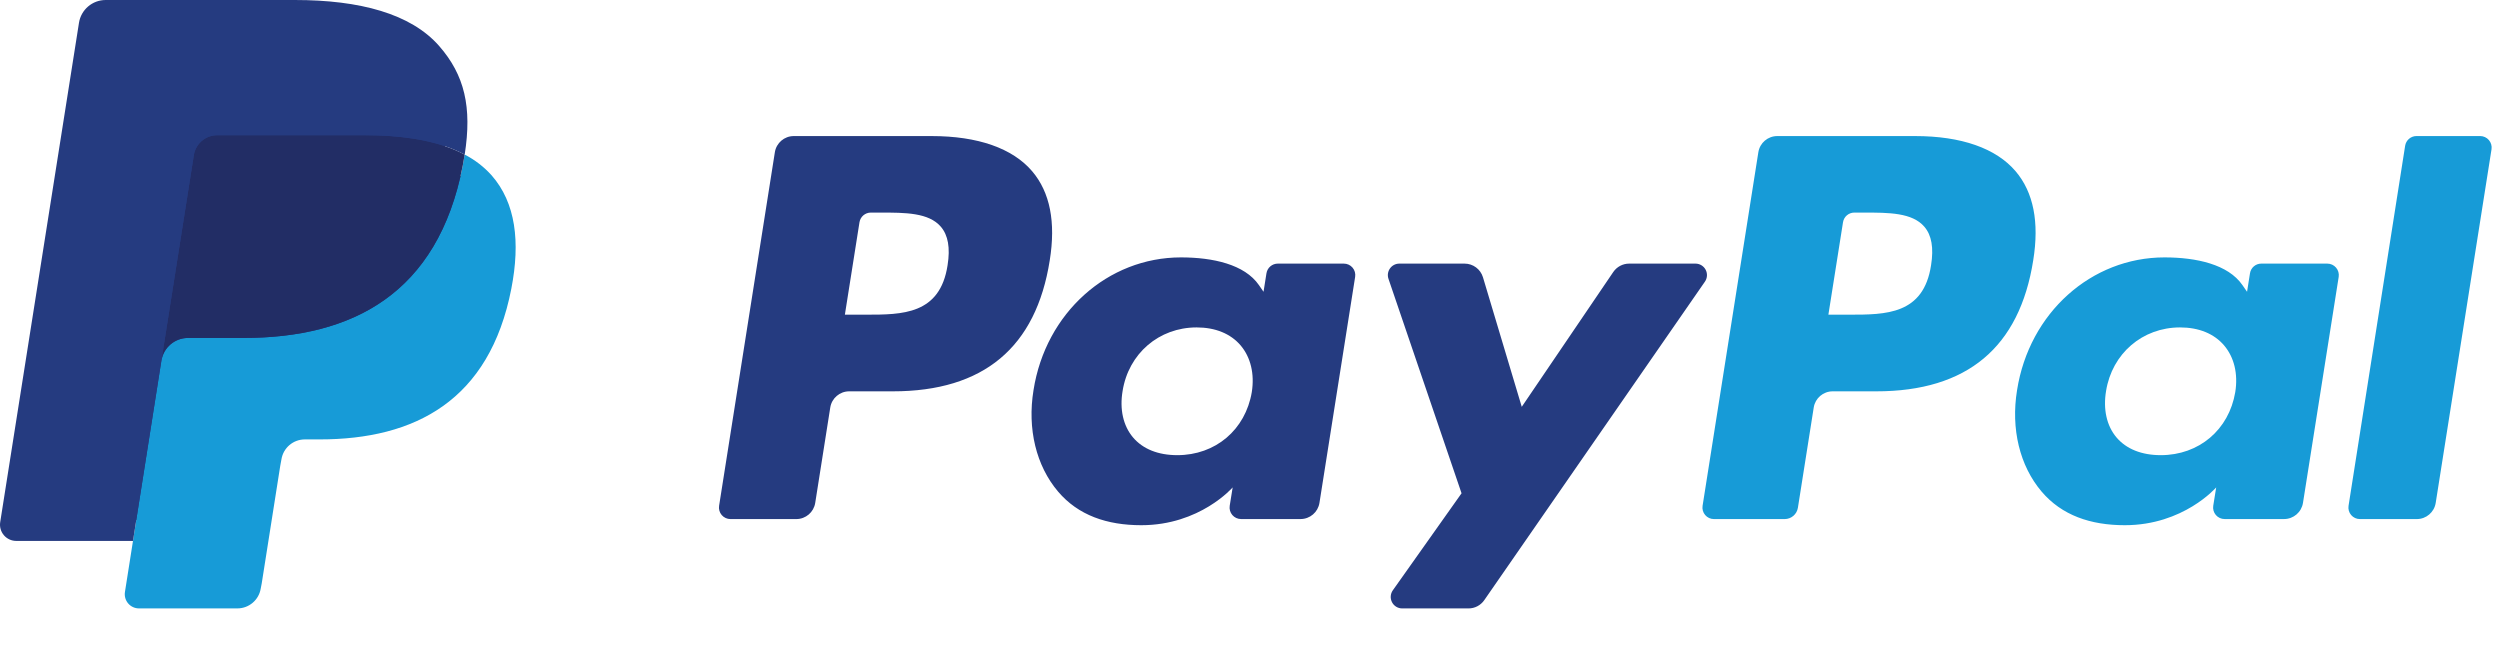
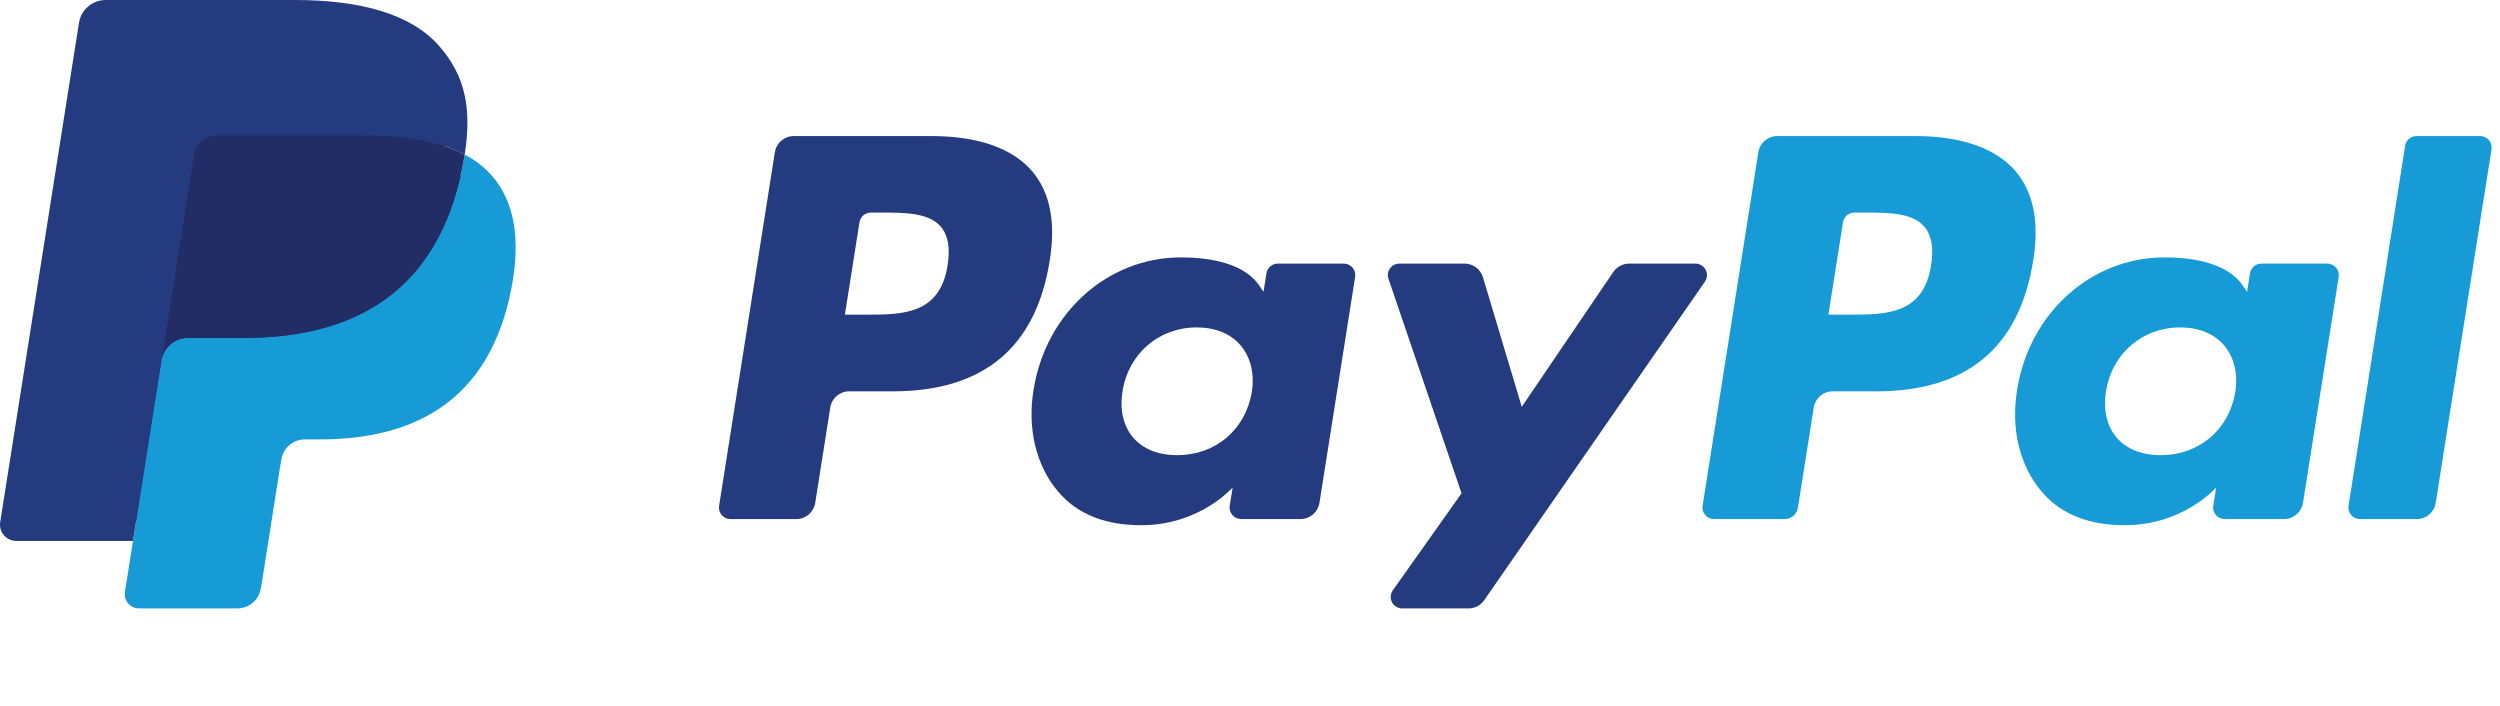
- <svg xmlns="http://www.w3.org/2000/svg" width="124" height="33">
+ <svg xmlns="http://www.w3.org/2000/svg" width="124" height="35">
  <path fill="#253B80" d="M46.211 6.749h-6.839a.95.95 0 0 0-.939.802l-2.766 17.537a.57.57 0 0 0 .564.658h3.265a.95.95 0 0 0 .939-.803l.746-4.73a.95.95 0 0 1 .938-.803h2.165c4.505 0 7.105-2.18 7.784-6.5.306-1.89.013-3.375-.872-4.415-.972-1.142-2.696-1.746-4.985-1.746zM47 13.154c-.374 2.454-2.249 2.454-4.062 2.454h-1.032l.724-4.583a.57.57 0 0 1 .563-.481h.473c1.235 0 2.4 0 3.002.704.359.42.469 1.044.332 1.906zM66.654 13.075h-3.275a.57.57 0 0 0-.563.481l-.145.916-.229-.332c-.709-1.029-2.29-1.373-3.868-1.373-3.619 0-6.71 2.741-7.312 6.586-.313 1.918.132 3.752 1.22 5.031.998 1.176 2.426 1.666 4.125 1.666 2.916 0 4.533-1.875 4.533-1.875l-.146.91a.57.57 0 0 0 .562.66h2.95a.95.95 0 0 0 .939-.803l1.77-11.209a.568.568 0 0 0-.561-.658zm-4.565 6.374c-.316 1.871-1.801 3.127-3.695 3.127-.951 0-1.711-.305-2.199-.883-.484-.574-.668-1.391-.514-2.301.295-1.855 1.805-3.152 3.67-3.152.93 0 1.686.309 2.184.892.499.589.697 1.411.554 2.317zM84.096 13.075h-3.291a.954.954 0 0 0-.787.417l-4.539 6.686-1.924-6.425a.953.953 0 0 0-.912-.678h-3.234a.57.57 0 0 0-.541.754l3.625 10.638-3.408 4.811a.57.57 0 0 0 .465.9h3.287a.949.949 0 0 0 .781-.408l10.946-15.8a.57.57 0 0 0-.468-.895z" />
  <path fill="#179BD7" d="M94.992 6.749h-6.84a.95.95 0 0 0-.938.802l-2.766 17.537a.569.569 0 0 0 .562.658h3.51a.665.665 0 0 0 .656-.562l.785-4.971a.95.95 0 0 1 .938-.803h2.164c4.506 0 7.105-2.18 7.785-6.5.307-1.89.012-3.375-.873-4.415-.971-1.142-2.694-1.746-4.983-1.746zm.789 6.405c-.373 2.454-2.248 2.454-4.062 2.454h-1.031l.725-4.583a.568.568 0 0 1 .562-.481h.473c1.234 0 2.4 0 3.002.704.359.42.468 1.044.331 1.906zM115.434 13.075h-3.273a.567.567 0 0 0-.562.481l-.145.916-.23-.332c-.709-1.029-2.289-1.373-3.867-1.373-3.619 0-6.709 2.741-7.311 6.586-.312 1.918.131 3.752 1.219 5.031 1 1.176 2.426 1.666 4.125 1.666 2.916 0 4.533-1.875 4.533-1.875l-.146.91a.57.57 0 0 0 .564.66h2.949a.95.95 0 0 0 .938-.803l1.771-11.209a.571.571 0 0 0-.565-.658zm-4.565 6.374c-.314 1.871-1.801 3.127-3.695 3.127-.949 0-1.711-.305-2.199-.883-.484-.574-.666-1.391-.514-2.301.297-1.855 1.805-3.152 3.67-3.152.93 0 1.686.309 2.184.892.501.589.699 1.411.554 2.317zM119.295 7.23l-2.807 17.858a.569.569 0 0 0 .562.658h2.822c.469 0 .867-.34.939-.803l2.768-17.536a.57.57 0 0 0-.562-.659h-3.16a.571.571 0 0 0-.562.482z" />
  <path fill="#253B80" d="M7.266 29.154l.523-3.322-1.165-.027H1.061L4.927 1.292a.316.316 0 0 1 .314-.268h9.38c3.114 0 5.263.648 6.385 1.927.526.6.861 1.227 1.023 1.917.17.724.173 1.589.007 2.644l-.012.077v.676l.526.298a3.69 3.69 0 0 1 1.065.812c.45.513.741 1.165.864 1.938.127.795.085 1.741-.123 2.812-.24 1.232-.628 2.305-1.152 3.183a6.547 6.547 0 0 1-1.825 2c-.696.494-1.523.869-2.458 1.109-.906.236-1.939.355-3.072.355h-.73c-.522 0-1.029.188-1.427.525a2.21 2.21 0 0 0-.744 1.328l-.055.299-.924 5.855-.042.215c-.011.068-.03.102-.058.125a.155.155 0 0 1-.096.035H7.266z" />
  <path fill="#179BD7" d="M23.048 7.667c-.028.179-.06.362-.096.55-1.237 6.351-5.469 8.545-10.874 8.545H9.326c-.661 0-1.218.48-1.321 1.132L6.596 26.83l-.399 2.533a.704.704 0 0 0 .695.814h4.881c.578 0 1.069-.42 1.16-.99l.048-.248.919-5.832.059-.32c.09-.572.582-.992 1.16-.992h.73c4.729 0 8.431-1.92 9.513-7.476.452-2.321.218-4.259-.978-5.622a4.667 4.667 0 0 0-1.336-1.03z" />
  <path fill="#222D65" d="M21.754 7.151a9.757 9.757 0 0 0-1.203-.267 15.284 15.284 0 0 0-2.426-.177h-7.352a1.172 1.172 0 0 0-1.159.992L8.05 17.605l-.045.289a1.336 1.336 0 0 1 1.321-1.132h2.752c5.405 0 9.637-2.195 10.874-8.545.037-.188.068-.371.096-.55a6.594 6.594 0 0 0-1.017-.429 9.045 9.045 0 0 0-.277-.087z" />
  <path fill="#253B80" d="M9.614 7.699a1.169 1.169 0 0 1 1.159-.991h7.352c.871 0 1.684.057 2.426.177a9.757 9.757 0 0 1 1.481.353c.365.121.704.264 1.017.429.368-2.347-.003-3.945-1.272-5.392C20.378.682 17.853 0 14.622 0h-9.38c-.66 0-1.223.48-1.325 1.133L.01 25.898a.806.806 0 0 0 .795.932h5.791l1.454-9.225 1.564-9.906z" />
</svg>
